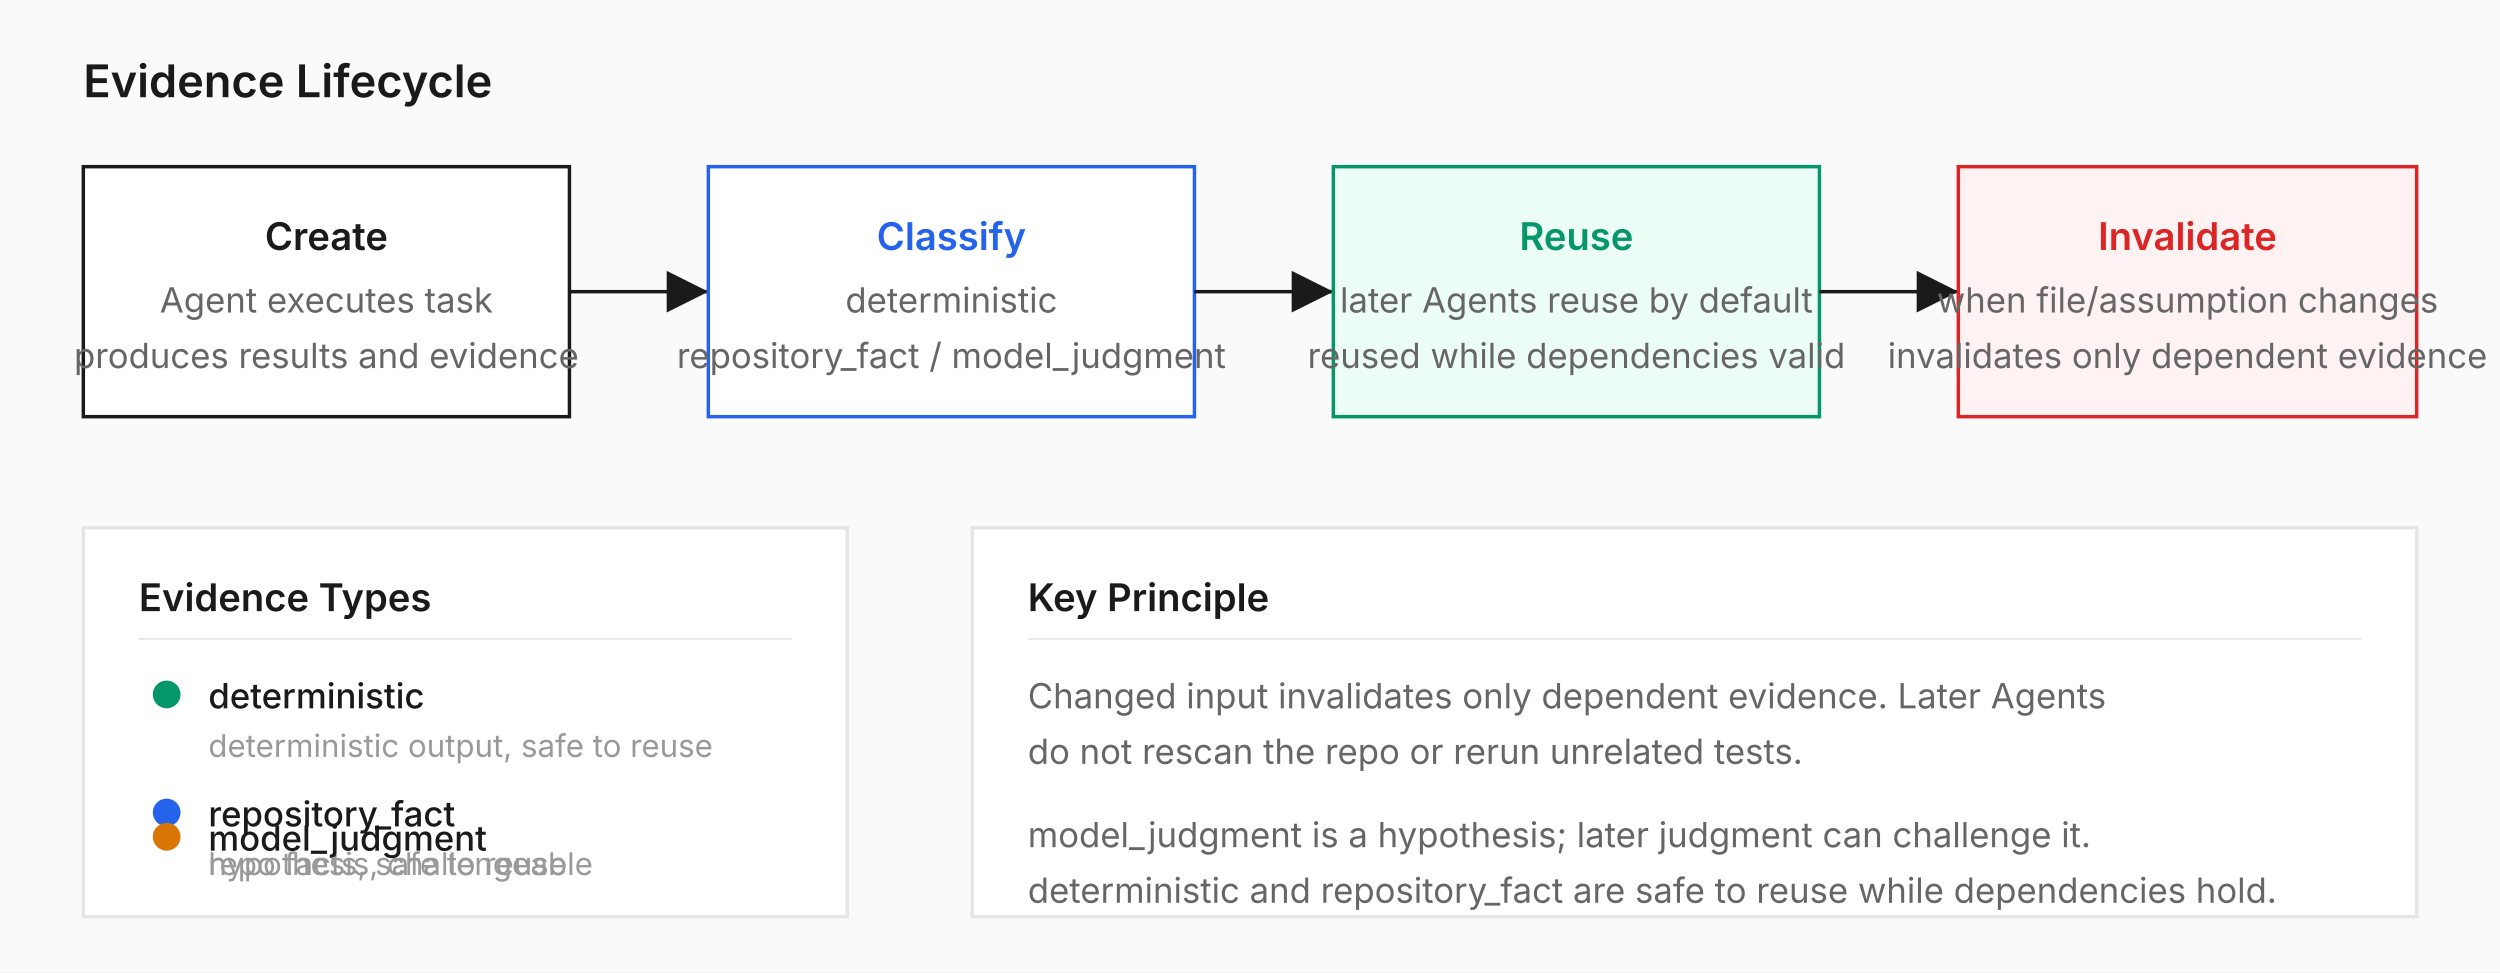
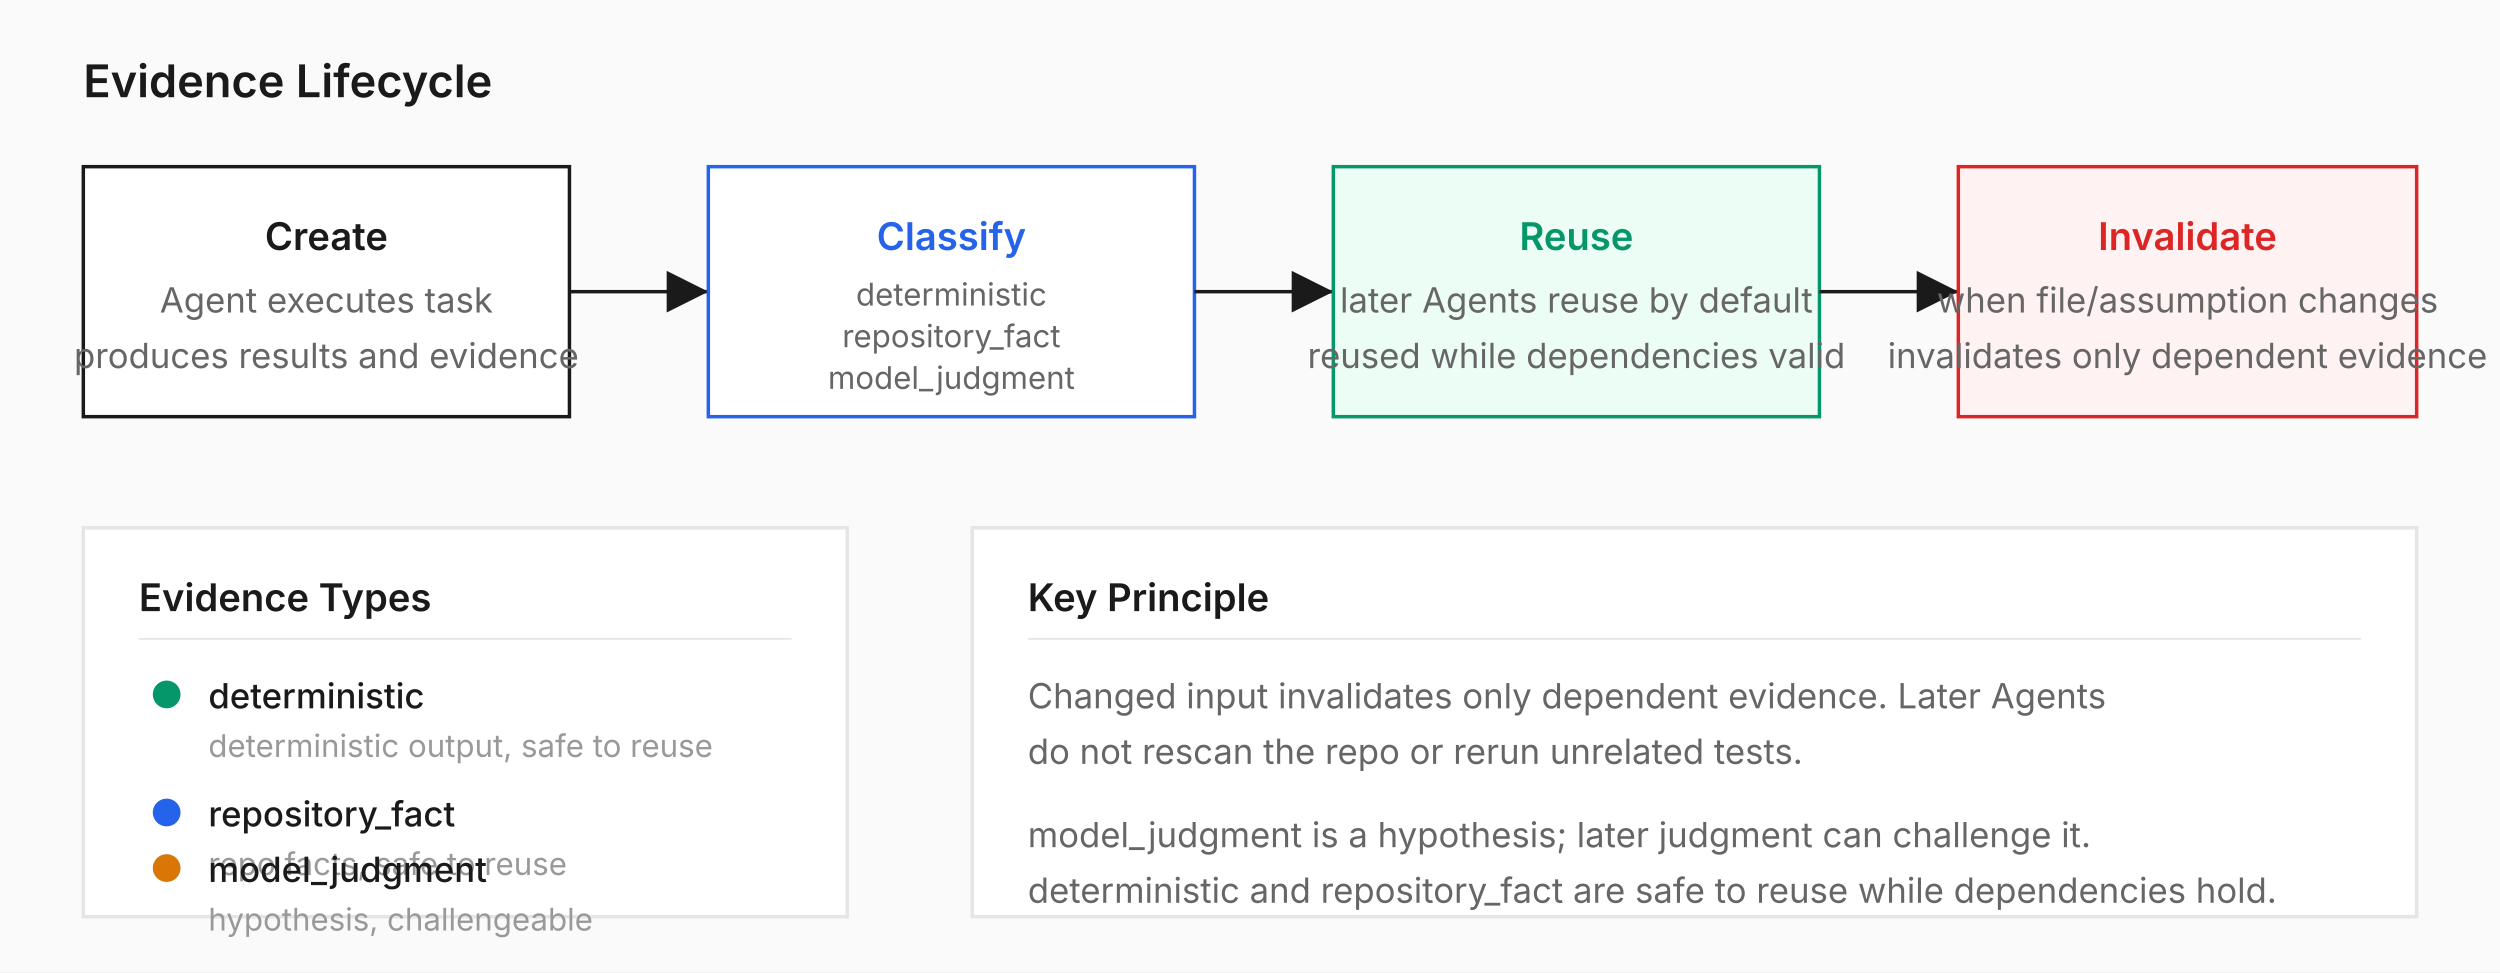
<svg xmlns="http://www.w3.org/2000/svg" viewBox="0 0 1440 560" fill="none" font-family="Inter, Helvetica, 'Noto Sans SC', sans-serif">
  <rect width="1440" height="560" fill="#fafafa" />
  <text x="48" y="56" fill="#1a1a1a" font-size="26" font-weight="600">Evidence Lifecycle</text>
  <rect x="48" y="96" width="280" height="144" rx="0" fill="#fff" stroke="#1a1a1a" stroke-width="2" />
  <text x="188" y="144" text-anchor="middle" fill="#1a1a1a" font-size="22" font-weight="600">Create</text>
  <text x="188" y="180" text-anchor="middle" fill="#666" font-size="20">Agent executes task</text>
  <text x="188" y="212" text-anchor="middle" fill="#666" font-size="20">produces results and evidence</text>
  <line x1="328" y1="168" x2="408" y2="168" stroke="#1a1a1a" stroke-width="2" marker-end="url(#e-arrow)" />
  <rect x="408" y="96" width="280" height="144" rx="0" fill="#fff" stroke="#2563eb" stroke-width="2" />
  <text x="548" y="144" text-anchor="middle" fill="#2563eb" font-size="22" font-weight="600">Classify</text>
-   <text x="548" y="180" text-anchor="middle" fill="#666" font-size="20">deterministic</text>
-   <text x="548" y="212" text-anchor="middle" fill="#666" font-size="20">repository_fact / model_judgment</text>
+   <text x="548" y="176" text-anchor="middle" fill="#666" font-size="18">deterministic</text>
+   <text x="548" y="200" text-anchor="middle" fill="#666" font-size="18">repository_fact</text>
+   <text x="548" y="224" text-anchor="middle" fill="#666" font-size="18">model_judgment</text>
  <line x1="688" y1="168" x2="768" y2="168" stroke="#1a1a1a" stroke-width="2" marker-end="url(#e-arrow)" />
  <rect x="768" y="96" width="280" height="144" rx="0" fill="#ecfdf5" stroke="#059669" stroke-width="2" />
  <text x="908" y="144" text-anchor="middle" fill="#059669" font-size="22" font-weight="600">Reuse</text>
  <text x="908" y="180" text-anchor="middle" fill="#666" font-size="20">later Agents reuse by default</text>
  <text x="908" y="212" text-anchor="middle" fill="#666" font-size="20">reused while dependencies valid</text>
  <line x1="1048" y1="168" x2="1128" y2="168" stroke="#1a1a1a" stroke-width="2" marker-end="url(#e-arrow)" />
  <rect x="1128" y="96" width="264" height="144" rx="0" fill="#fef2f2" stroke="#dc2626" stroke-width="2" />
  <text x="1260" y="144" text-anchor="middle" fill="#dc2626" font-size="22" font-weight="600">Invalidate</text>
  <text x="1260" y="180" text-anchor="middle" fill="#666" font-size="20">when file/assumption changes</text>
  <text x="1260" y="212" text-anchor="middle" fill="#666" font-size="20">invalidates only dependent evidence</text>
  <rect x="48" y="304" width="440" height="224" rx="0" fill="#fff" stroke="#e5e5e5" stroke-width="2" />
  <text x="80" y="352" fill="#1a1a1a" font-size="22" font-weight="600">Evidence Types</text>
  <line x1="80" y1="368" x2="456" y2="368" stroke="#e5e5e5" stroke-width="1" />
  <circle cx="96" cy="400" r="8" fill="#059669" />
  <text x="120" y="408" fill="#1a1a1a" font-size="20" font-weight="500">deterministic</text>
  <text x="120" y="436" fill="#999" font-size="18">deterministic output, safe to reuse</text>
  <circle cx="96" cy="468" r="8" fill="#2563eb" />
  <text x="120" y="476" fill="#1a1a1a" font-size="20" font-weight="500">repository_fact</text>
  <text x="120" y="504" fill="#999" font-size="18">repo facts, safe to reuse</text>
-   <circle cx="96" cy="496" r="8" fill="#d97706" transform="translate(0,-14)" />
-   <text x="120" y="504" fill="#1a1a1a" font-size="20" font-weight="500" transform="translate(0,-14)">model_judgment</text>
-   <text x="120" y="504" fill="#999" font-size="18" transform="translate(0,0)">hypothesis, challengeable</text>
+   <circle cx="96" cy="500" r="8" fill="#d97706" />
+   <text x="120" y="508" fill="#1a1a1a" font-size="20" font-weight="500">model_judgment</text>
+   <text x="120" y="536" fill="#999" font-size="18">hypothesis, challengeable</text>
  <rect x="560" y="304" width="832" height="224" rx="0" fill="#fff" stroke="#e5e5e5" stroke-width="2" />
  <text x="592" y="352" fill="#1a1a1a" font-size="22" font-weight="600">Key Principle</text>
  <line x1="592" y1="368" x2="1360" y2="368" stroke="#e5e5e5" stroke-width="1" />
  <text x="592" y="408" fill="#666" font-size="20">Changed input invalidates only dependent evidence. Later Agents</text>
  <text x="592" y="440" fill="#666" font-size="20">do not rescan the repo or rerun unrelated tests.</text>
  <text x="592" y="488" fill="#666" font-size="20">model_judgment is a hypothesis; later judgment can challenge it.</text>
  <text x="592" y="520" fill="#666" font-size="20">deterministic and repository_fact are safe to reuse while dependencies hold.</text>
  <defs>
    <marker id="e-arrow" viewBox="0 0 16 16" refX="16" refY="8" markerWidth="12" markerHeight="12" orient="auto-start-reverse">
      <path d="M0,0 L16,8 L0,16 Z" fill="#1a1a1a" />
    </marker>
  </defs>
</svg>
